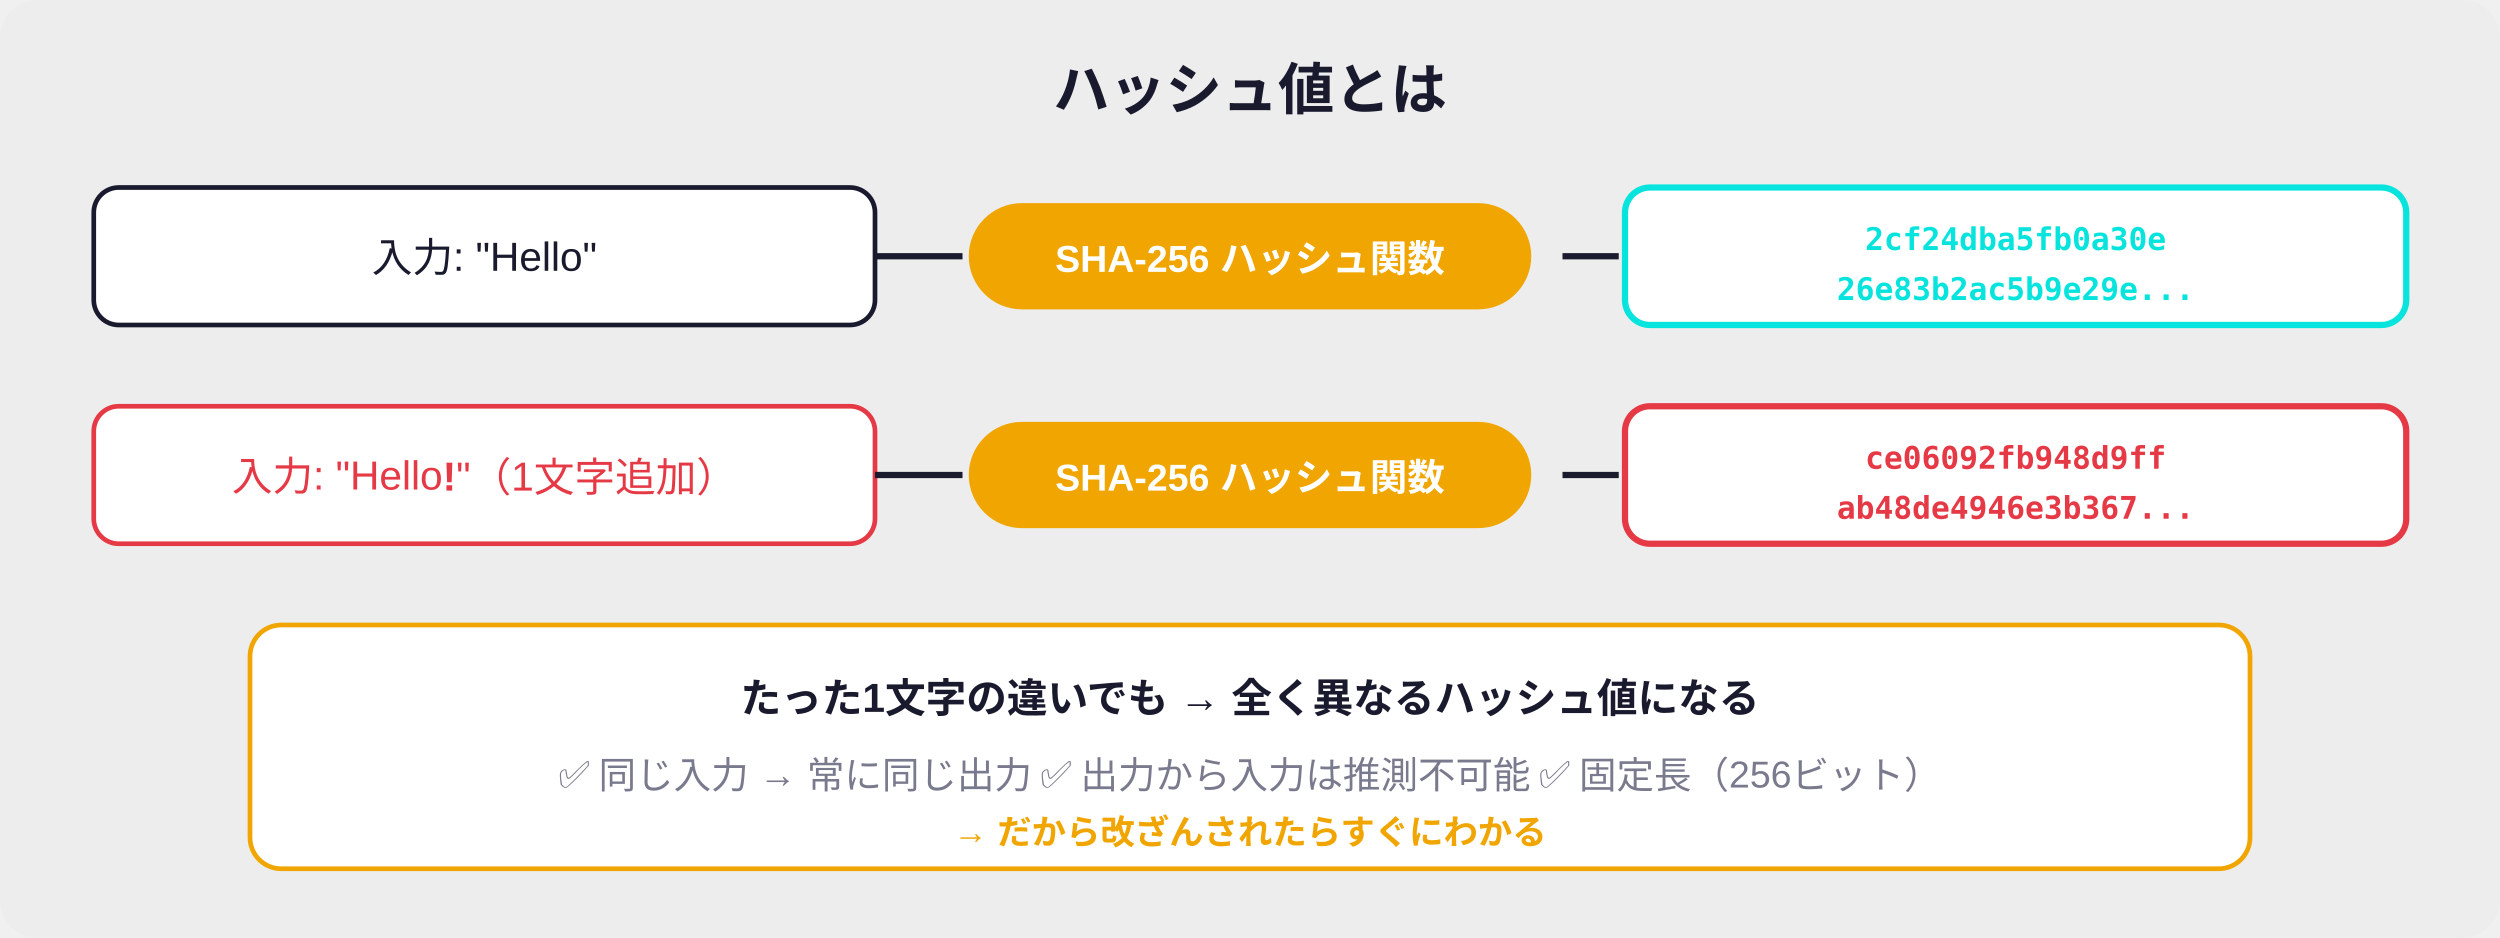
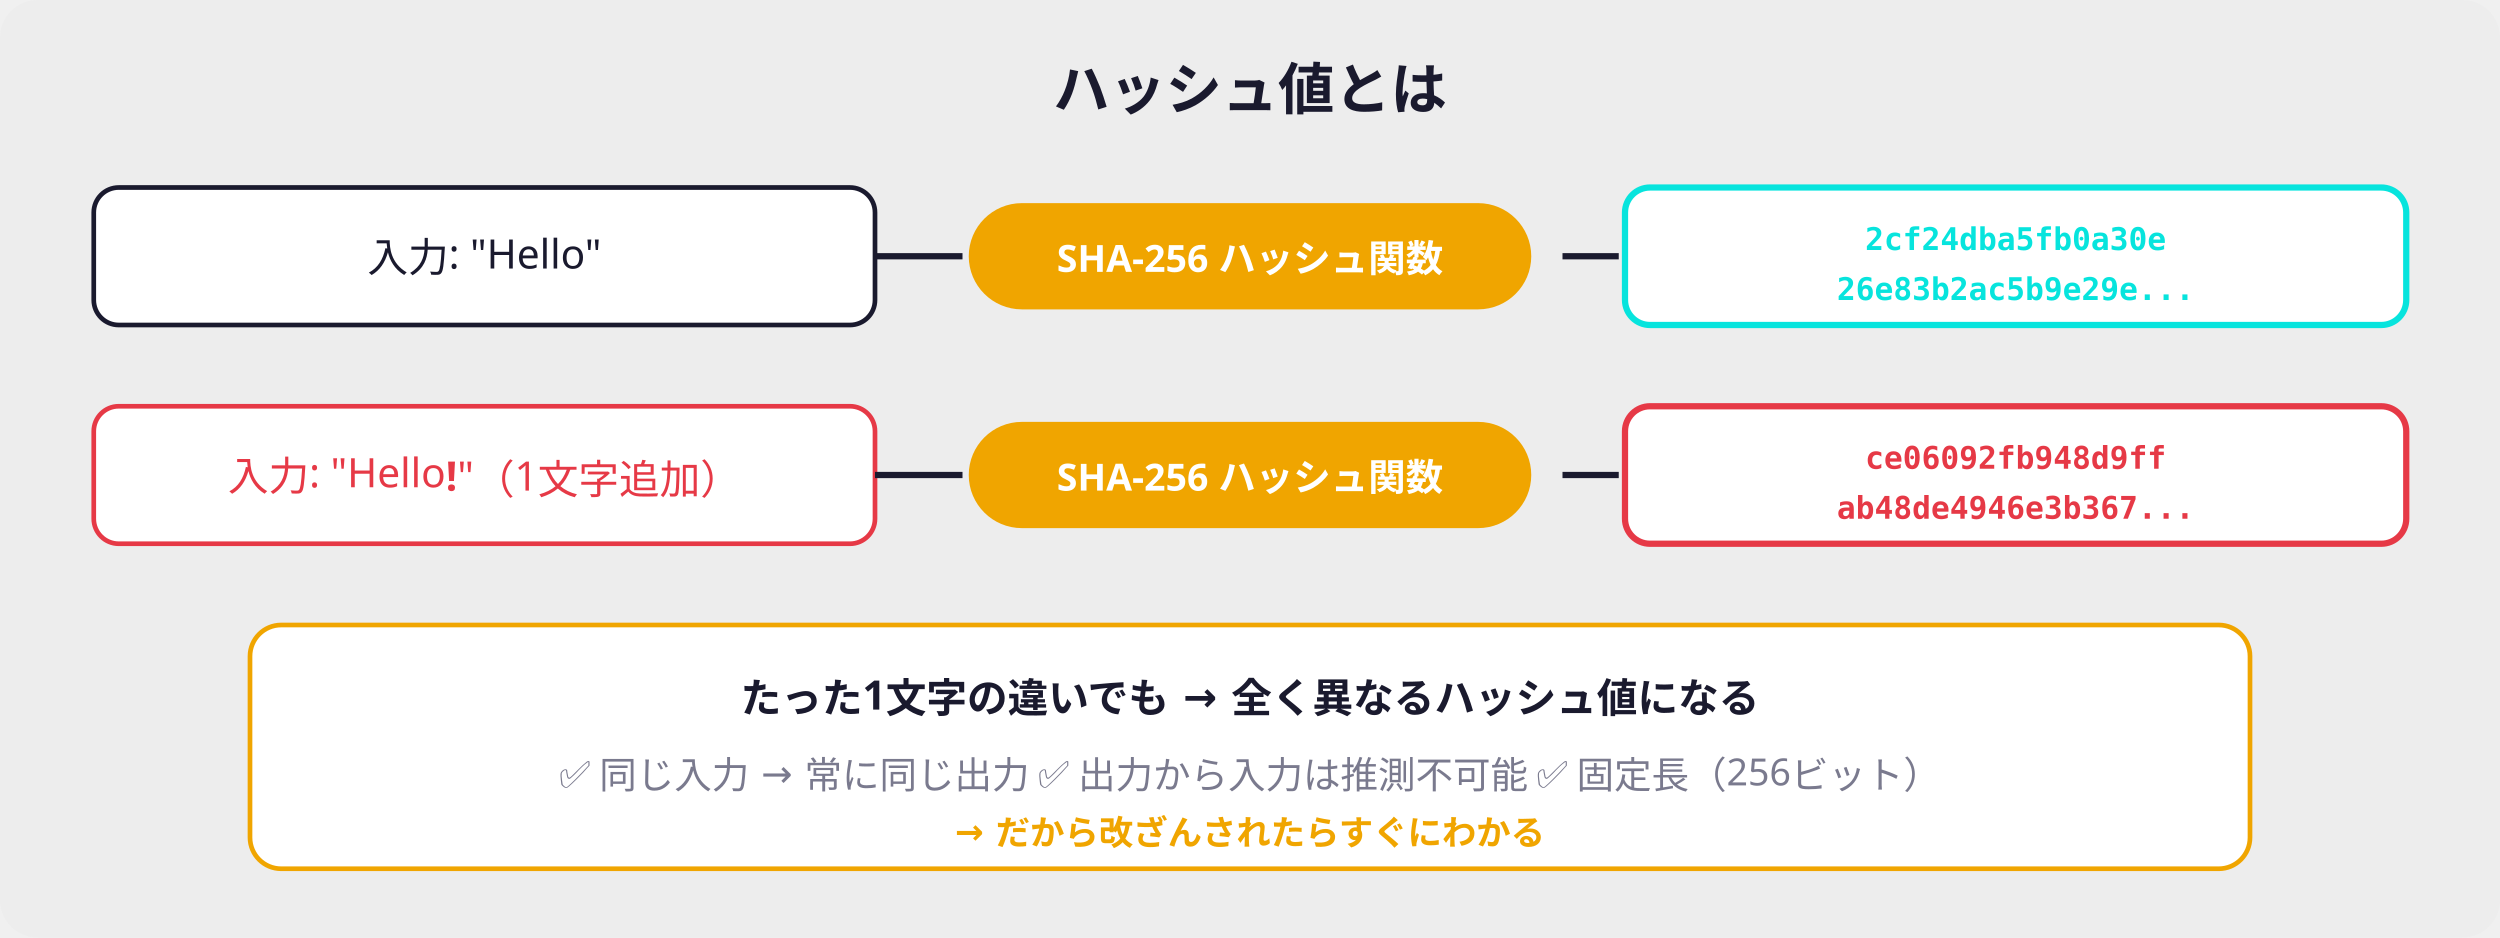
- <svg xmlns="http://www.w3.org/2000/svg" viewBox="0 0 800 300" font-family="'Helvetica Neue', Arial, sans-serif">
+ <svg xmlns="http://www.w3.org/2000/svg" viewBox="0 0 800 300" font-family="'Yu Gothic UI', 'Meiryo', sans-serif">
  <rect width="800" height="300" fill="#ededed" rx="12" />
  <text x="400" y="35" text-anchor="middle" font-size="18" font-weight="700" fill="#1a1a2e">ハッシュ値とは</text>
  <rect x="30" y="60" width="250" height="44" rx="8" fill="#fff" stroke="#1a1a2e" stroke-width="1.5" />
  <text x="155" y="87" text-anchor="middle" font-size="13" fill="#1a1a2e">入力: "Hello"</text>
  <rect x="310" y="65" width="180" height="34" rx="17" fill="#f0a500" />
  <text x="400" y="87" text-anchor="middle" font-size="12" font-weight="700" fill="#fff">SHA-256 ハッシュ関数</text>
  <rect x="520" y="60" width="250" height="44" rx="8" fill="#fff" stroke="#07e4dd" stroke-width="2" />
  <text x="645" y="80" text-anchor="middle" font-size="10" font-weight="700" fill="#07e4dd" font-family="monospace">2cf24dba5fb0a30e</text>
  <text x="645" y="96" text-anchor="middle" font-size="10" font-weight="700" fill="#07e4dd" font-family="monospace">26e83b2ac5b9e29e...</text>
  <line x1="280" y1="82" x2="308" y2="82" stroke="#1a1a2e" stroke-width="2" marker-end="url(#ah)" />
  <rect x="30" y="130" width="250" height="44" rx="8" fill="#fff" stroke="#e63946" stroke-width="1.5" />
  <text x="155" y="157" text-anchor="middle" font-size="13" fill="#e63946">入力: "Hello<tspan font-weight="700" fill="#e63946">!</tspan>"（1文字追加）</text>
  <rect x="310" y="135" width="180" height="34" rx="17" fill="#f0a500" />
  <text x="400" y="157" text-anchor="middle" font-size="12" font-weight="700" fill="#fff">SHA-256 ハッシュ関数</text>
  <rect x="520" y="130" width="250" height="44" rx="8" fill="#fff" stroke="#e63946" stroke-width="2" />
  <text x="645" y="150" text-anchor="middle" font-size="10" font-weight="700" fill="#e63946" font-family="monospace">ce06092fb948d9ff</text>
  <text x="645" y="166" text-anchor="middle" font-size="10" font-weight="700" fill="#e63946" font-family="monospace">ab48de4946e3b367...</text>
  <line x1="280" y1="152" x2="308" y2="152" stroke="#1a1a2e" stroke-width="2" />
  <line x1="500" y1="82" x2="518" y2="82" stroke="#1a1a2e" stroke-width="2" />
  <line x1="500" y1="152" x2="518" y2="152" stroke="#1a1a2e" stroke-width="2" />
  <rect x="80" y="200" width="640" height="78" rx="10" fill="#fff" stroke="#f0a500" stroke-width="1.5" />
  <text x="400" y="228" text-anchor="middle" font-size="13" font-weight="700" fill="#1a1a2e">たった1文字の違いでも → 全く異なるハッシュ値になる</text>
  <text x="400" y="252" text-anchor="middle" font-size="12" fill="#7a7a8e">✅ 同じ入力 → 常に同じ出力 ✅ 出力から入力は推測不可能 ✅ 固定長（256ビット）</text>
  <text x="400" y="270" text-anchor="middle" font-size="11" font-weight="600" fill="#f0a500">→ だから改ざんされたらすぐにわかる</text>
</svg>
